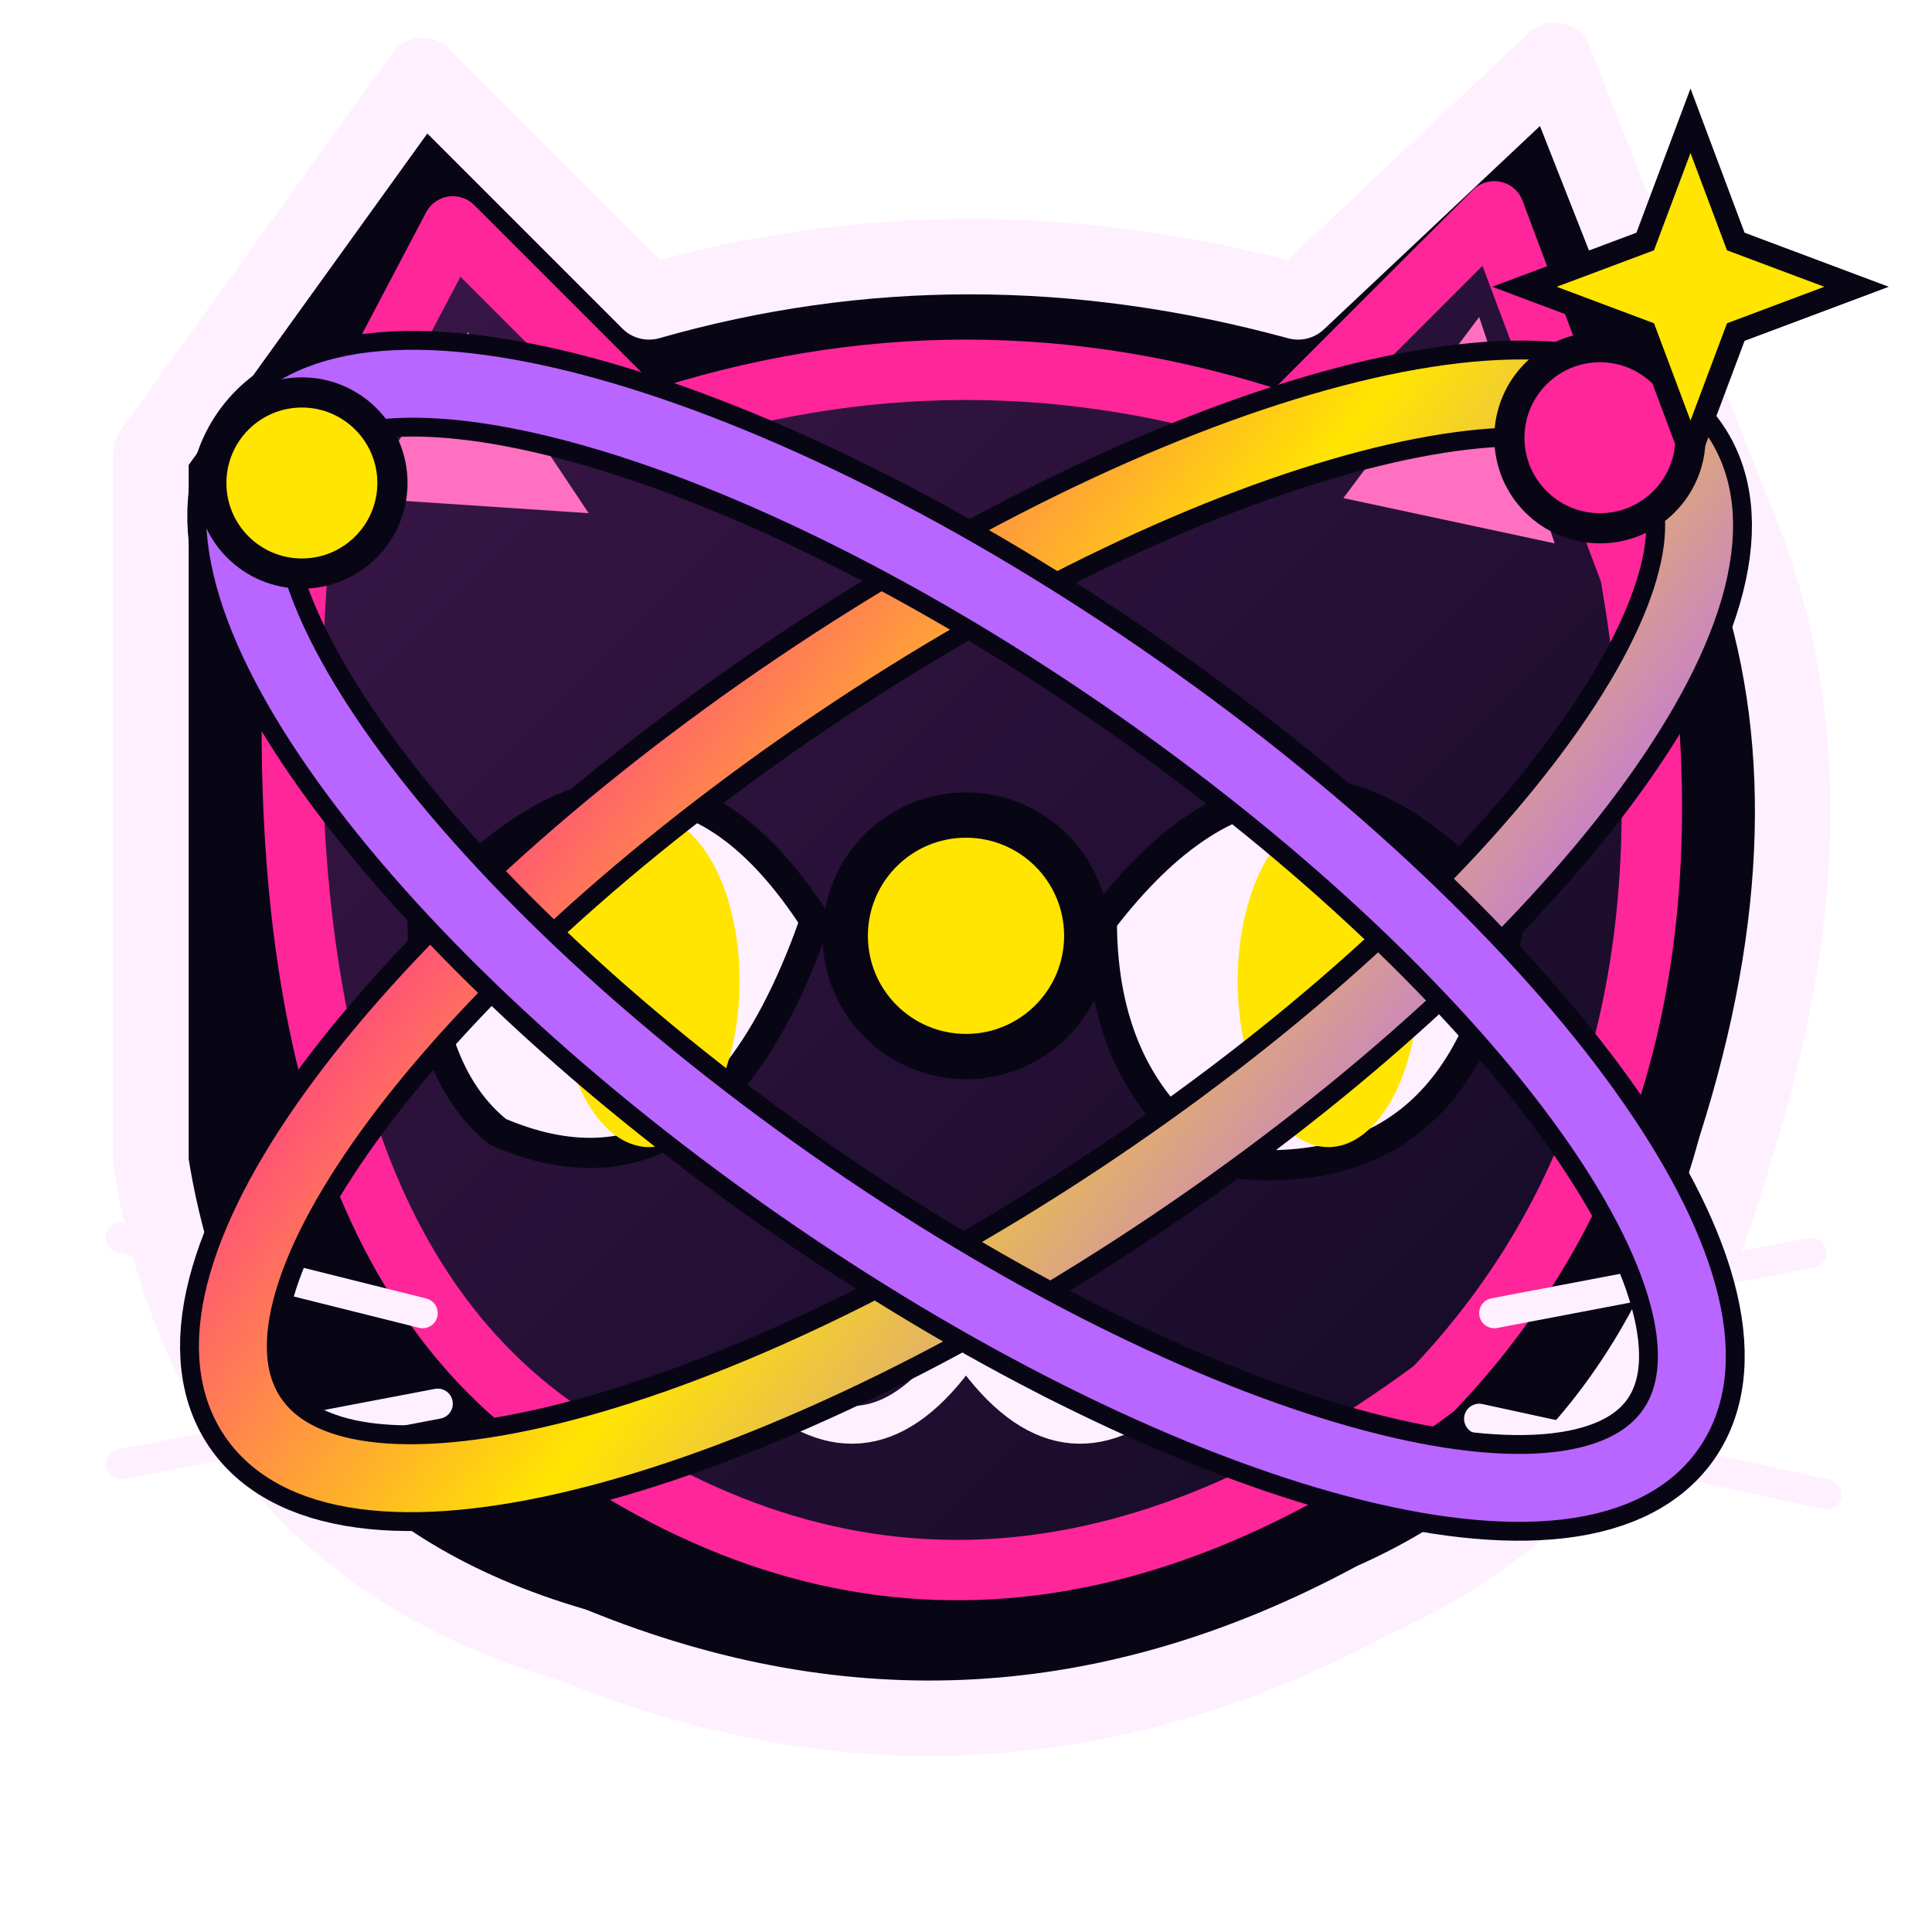
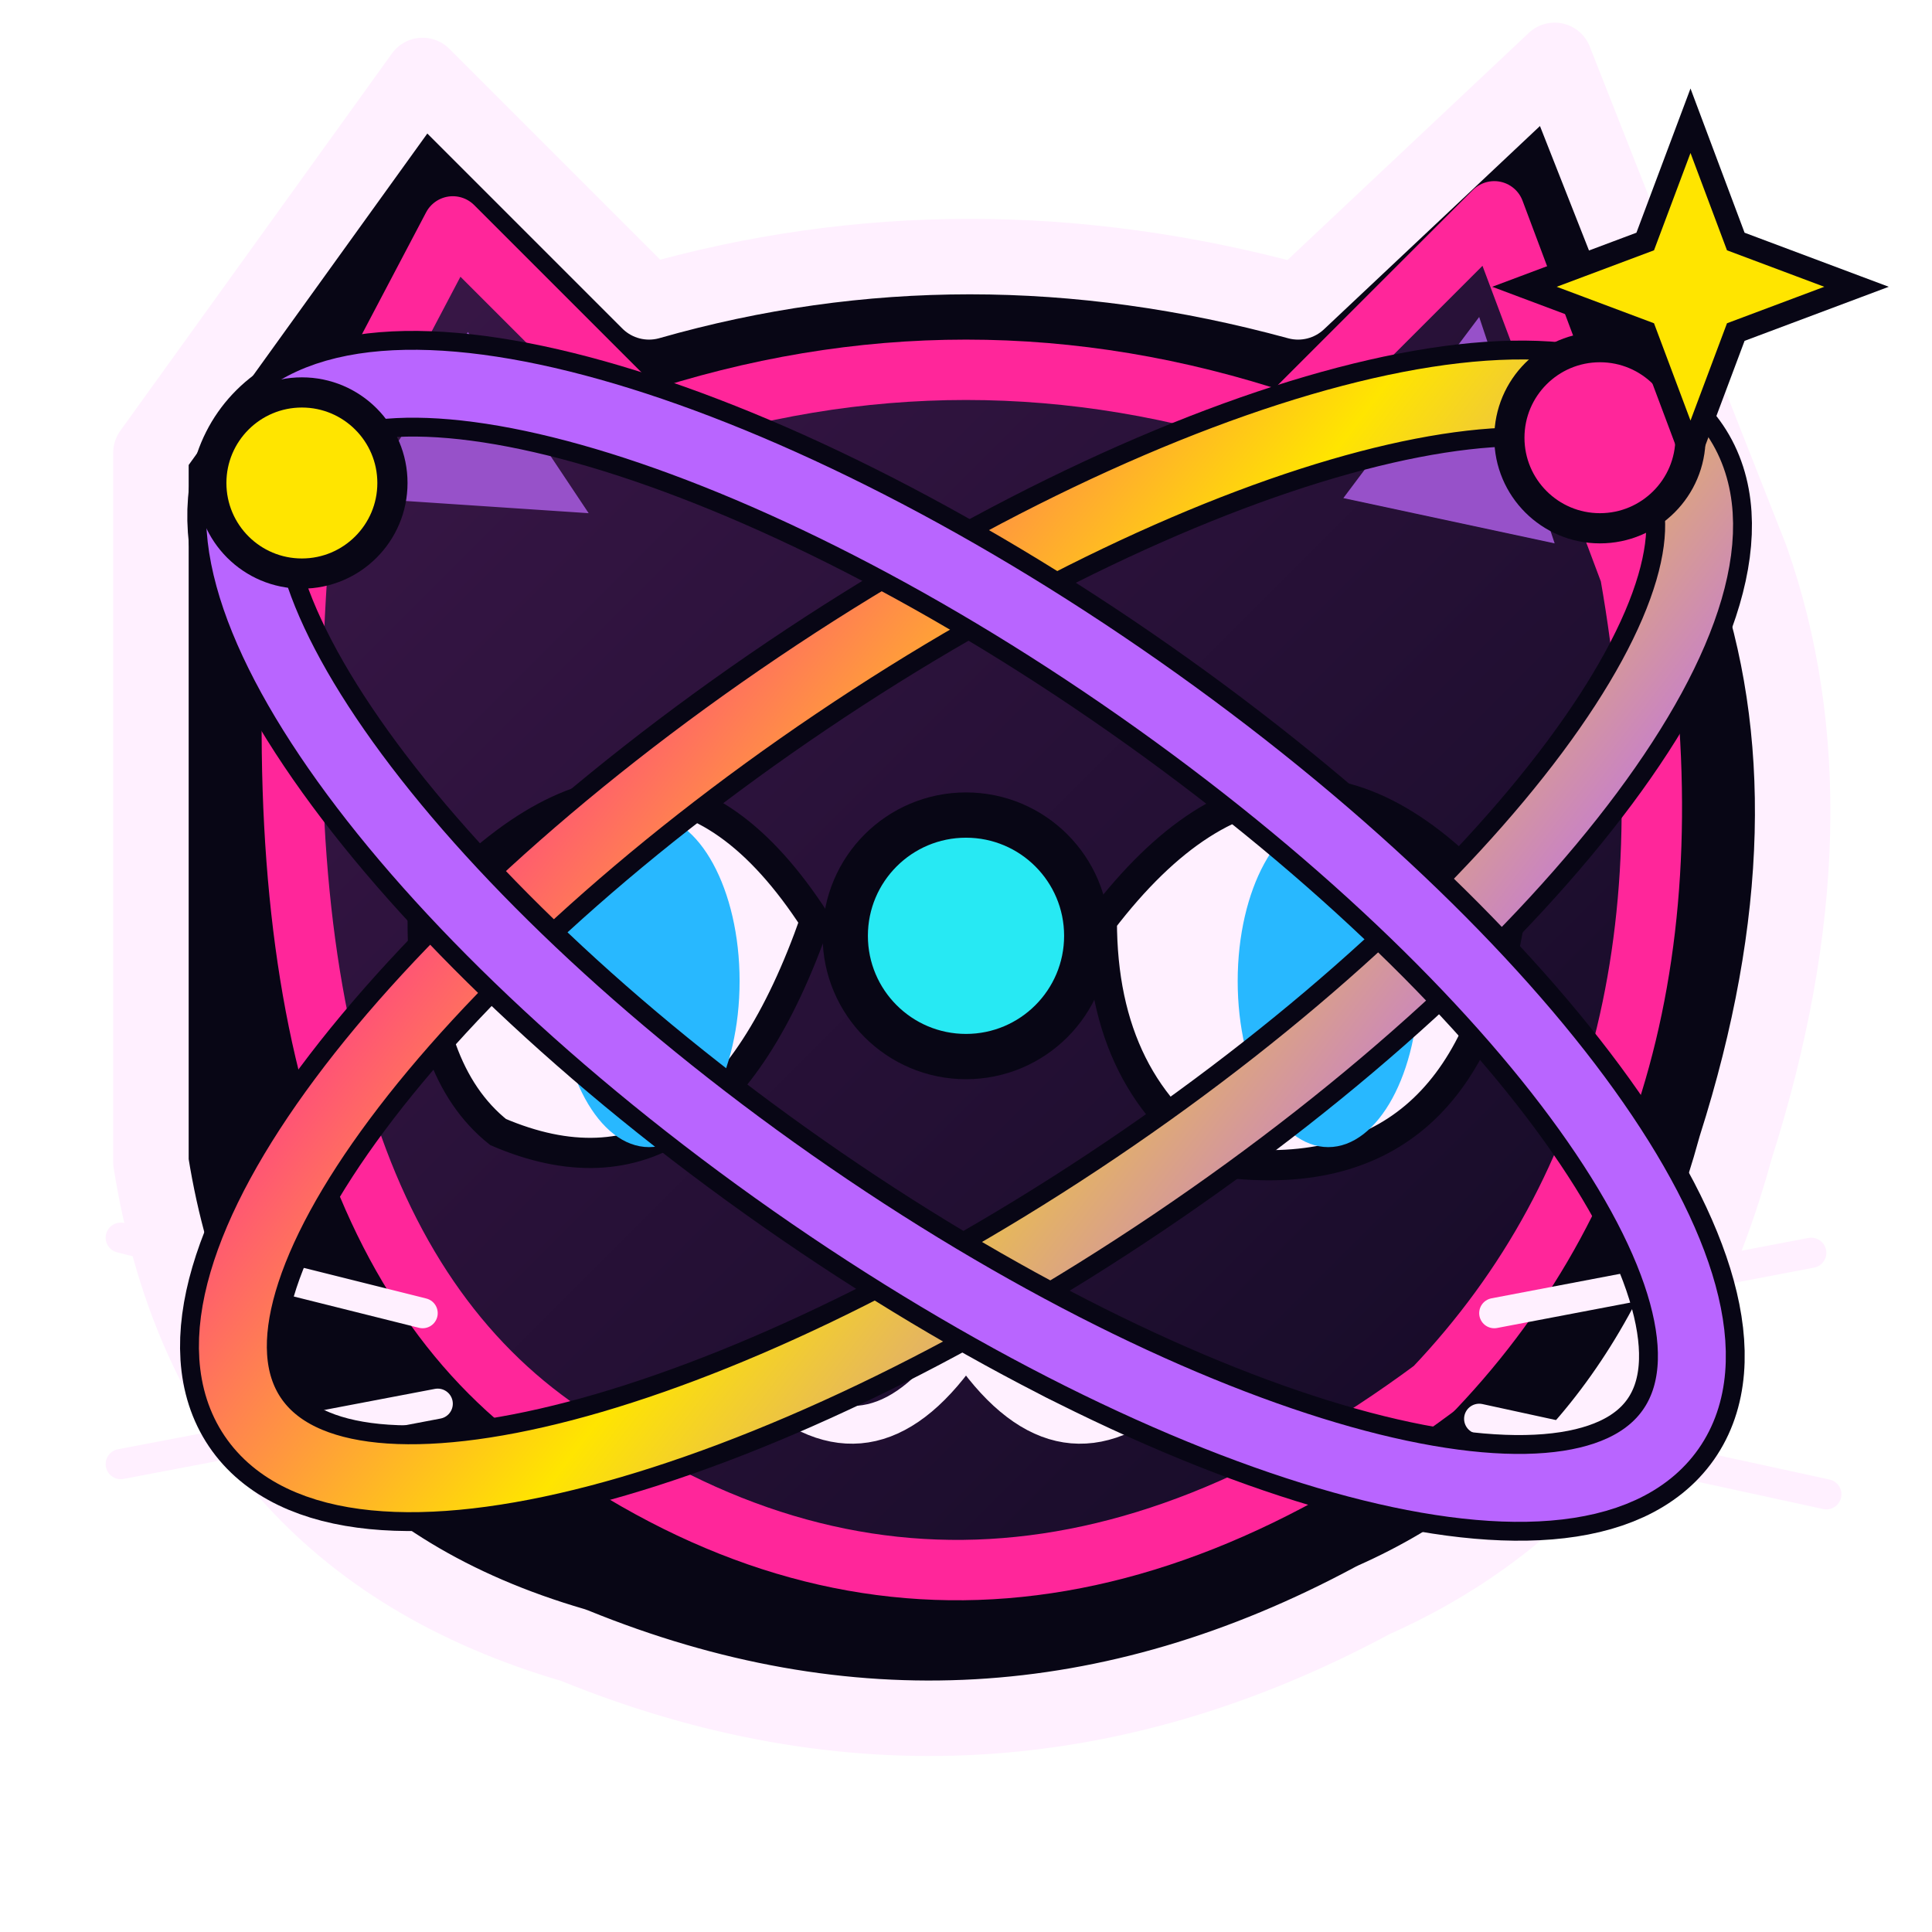
<svg xmlns="http://www.w3.org/2000/svg" viewBox="0 0 128 128" width="128" height="128" role="img" aria-label="Cat with orbiting atom">
  <defs>
    <linearGradient id="fur" x2="1" y2="1">
      <stop stop-color="#3b1749" />
      <stop offset="1" stop-color="#120a24" />
    </linearGradient>
    <linearGradient id="orbit" x2="1" y2="1">
      <stop stop-color="#ff269a" />
      <stop offset=".5" stop-color="#ffe500" />
      <stop offset="1" stop-color="#b965ff" />
    </linearGradient>
  </defs>
  <path d="M10 30 28 5 43 20Q64 14 86 20L103 4 116 37Q122 54 115 76 109 98 91 106Q65 120 38 109Q14 102 10 77Z" fill="#080615" stroke="#fff0ff" stroke-width="5" stroke-linejoin="round" />
  <path d="M20 34 30 15 43 28Q64 21 85 28L99 14 108 38Q114 72 95 92Q64 115 36 94Q16 79 20 34Z" fill="url(#fur)" stroke="#ff269a" stroke-width="4" stroke-linejoin="round" />
-   <path d="M24 33 31 22 39 34ZM89 33 98 21 103 36Z" fill="#ff70c1" />
+   <path d="M24 33 31 22 39 34ZM89 33 98 21 103 36Z" fill="#9751c9" />
  <path d="M28 61Q43 44 54 61Q47 81 33 75Q28 71 28 61ZM73 61Q86 44 100 61Q97 79 81 77Q73 72 73 61Z" fill="#fff0ff" stroke="#080615" stroke-width="2" />
-   <ellipse cx="43" cy="65" rx="6" ry="11" fill="#ffe500" />
-   <ellipse cx="88" cy="65" rx="6" ry="11" fill="#ffe500" />
+   <ellipse cx="43" cy="65" rx="6" ry="11" fill="#28b8ff" />
+   <ellipse cx="88" cy="65" rx="6" ry="11" fill="#28b8ff" />
  <path d="M58 82 70 82 64 89Z" fill="#ff269a" />
  <path d="M64 89Q58 98 51 92M64 89Q70 98 77 92" fill="none" stroke="#fff0ff" stroke-width="2.5" stroke-linecap="round" />
  <path d="M28 87 8 82M29 93 8 97M99 87 120 83M98 94 121 99" stroke="#fff0ff" stroke-width="2" stroke-linecap="round" />
  <ellipse cx="64" cy="62" rx="57" ry="20" transform="rotate(-34 64 62)" fill="none" stroke="#080615" stroke-width="7" />
  <ellipse cx="64" cy="62" rx="57" ry="20" transform="rotate(-34 64 62)" fill="none" stroke="url(#orbit)" stroke-width="4.5" />
  <ellipse cx="64" cy="62" rx="57" ry="20" transform="rotate(35 64 62)" fill="none" stroke="#080615" stroke-width="7" />
  <ellipse cx="64" cy="62" rx="57" ry="20" transform="rotate(35 64 62)" fill="none" stroke="#b965ff" stroke-width="4.5" />
-   <circle cx="64" cy="62" r="8" fill="#ffe500" stroke="#080615" stroke-width="3" />
+   <circle cx="64" cy="62" r="8" fill="#27e9f3" stroke="#080615" stroke-width="3" />
  <circle cx="20" cy="32" r="6" fill="#ffe500" stroke="#080615" stroke-width="2" />
  <circle cx="106" cy="29" r="6" fill="#ff269a" stroke="#080615" stroke-width="2" />
  <path d="m112 8 3 8 8 3-8 3-3 8-3-8-8-3 8-3Z" fill="#ffe500" stroke="#080615" stroke-width="1.5" />
</svg>
